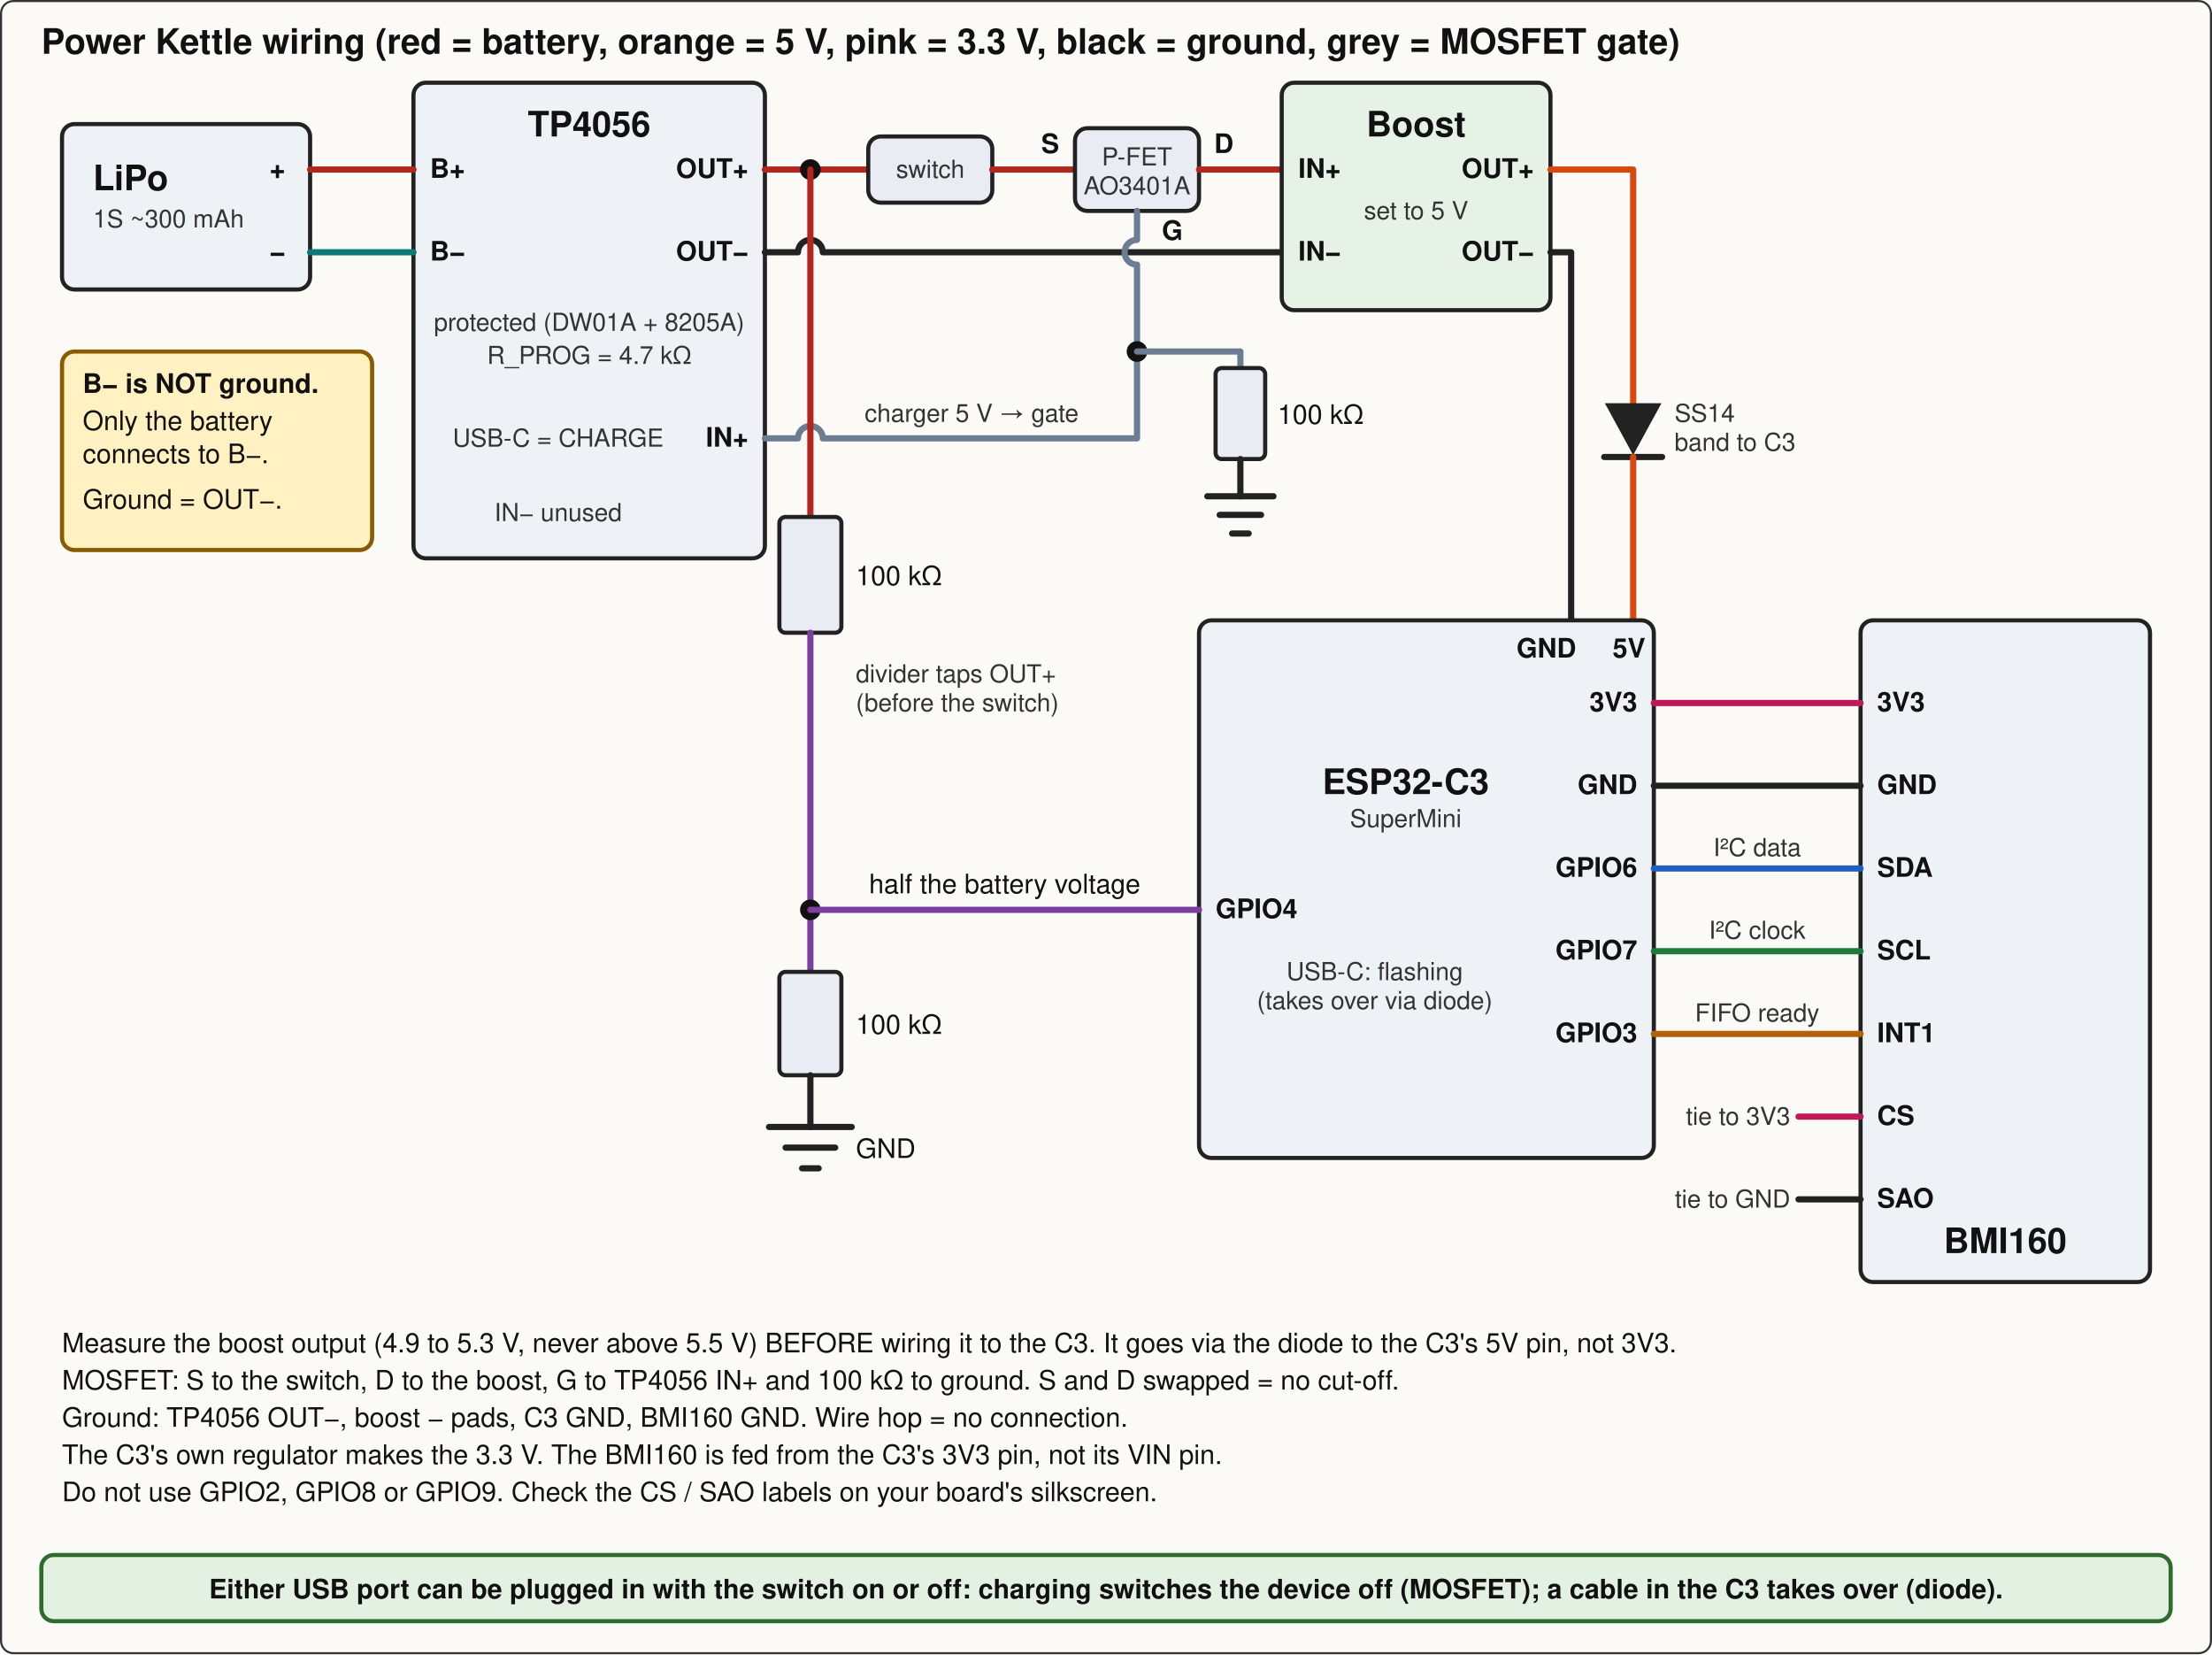
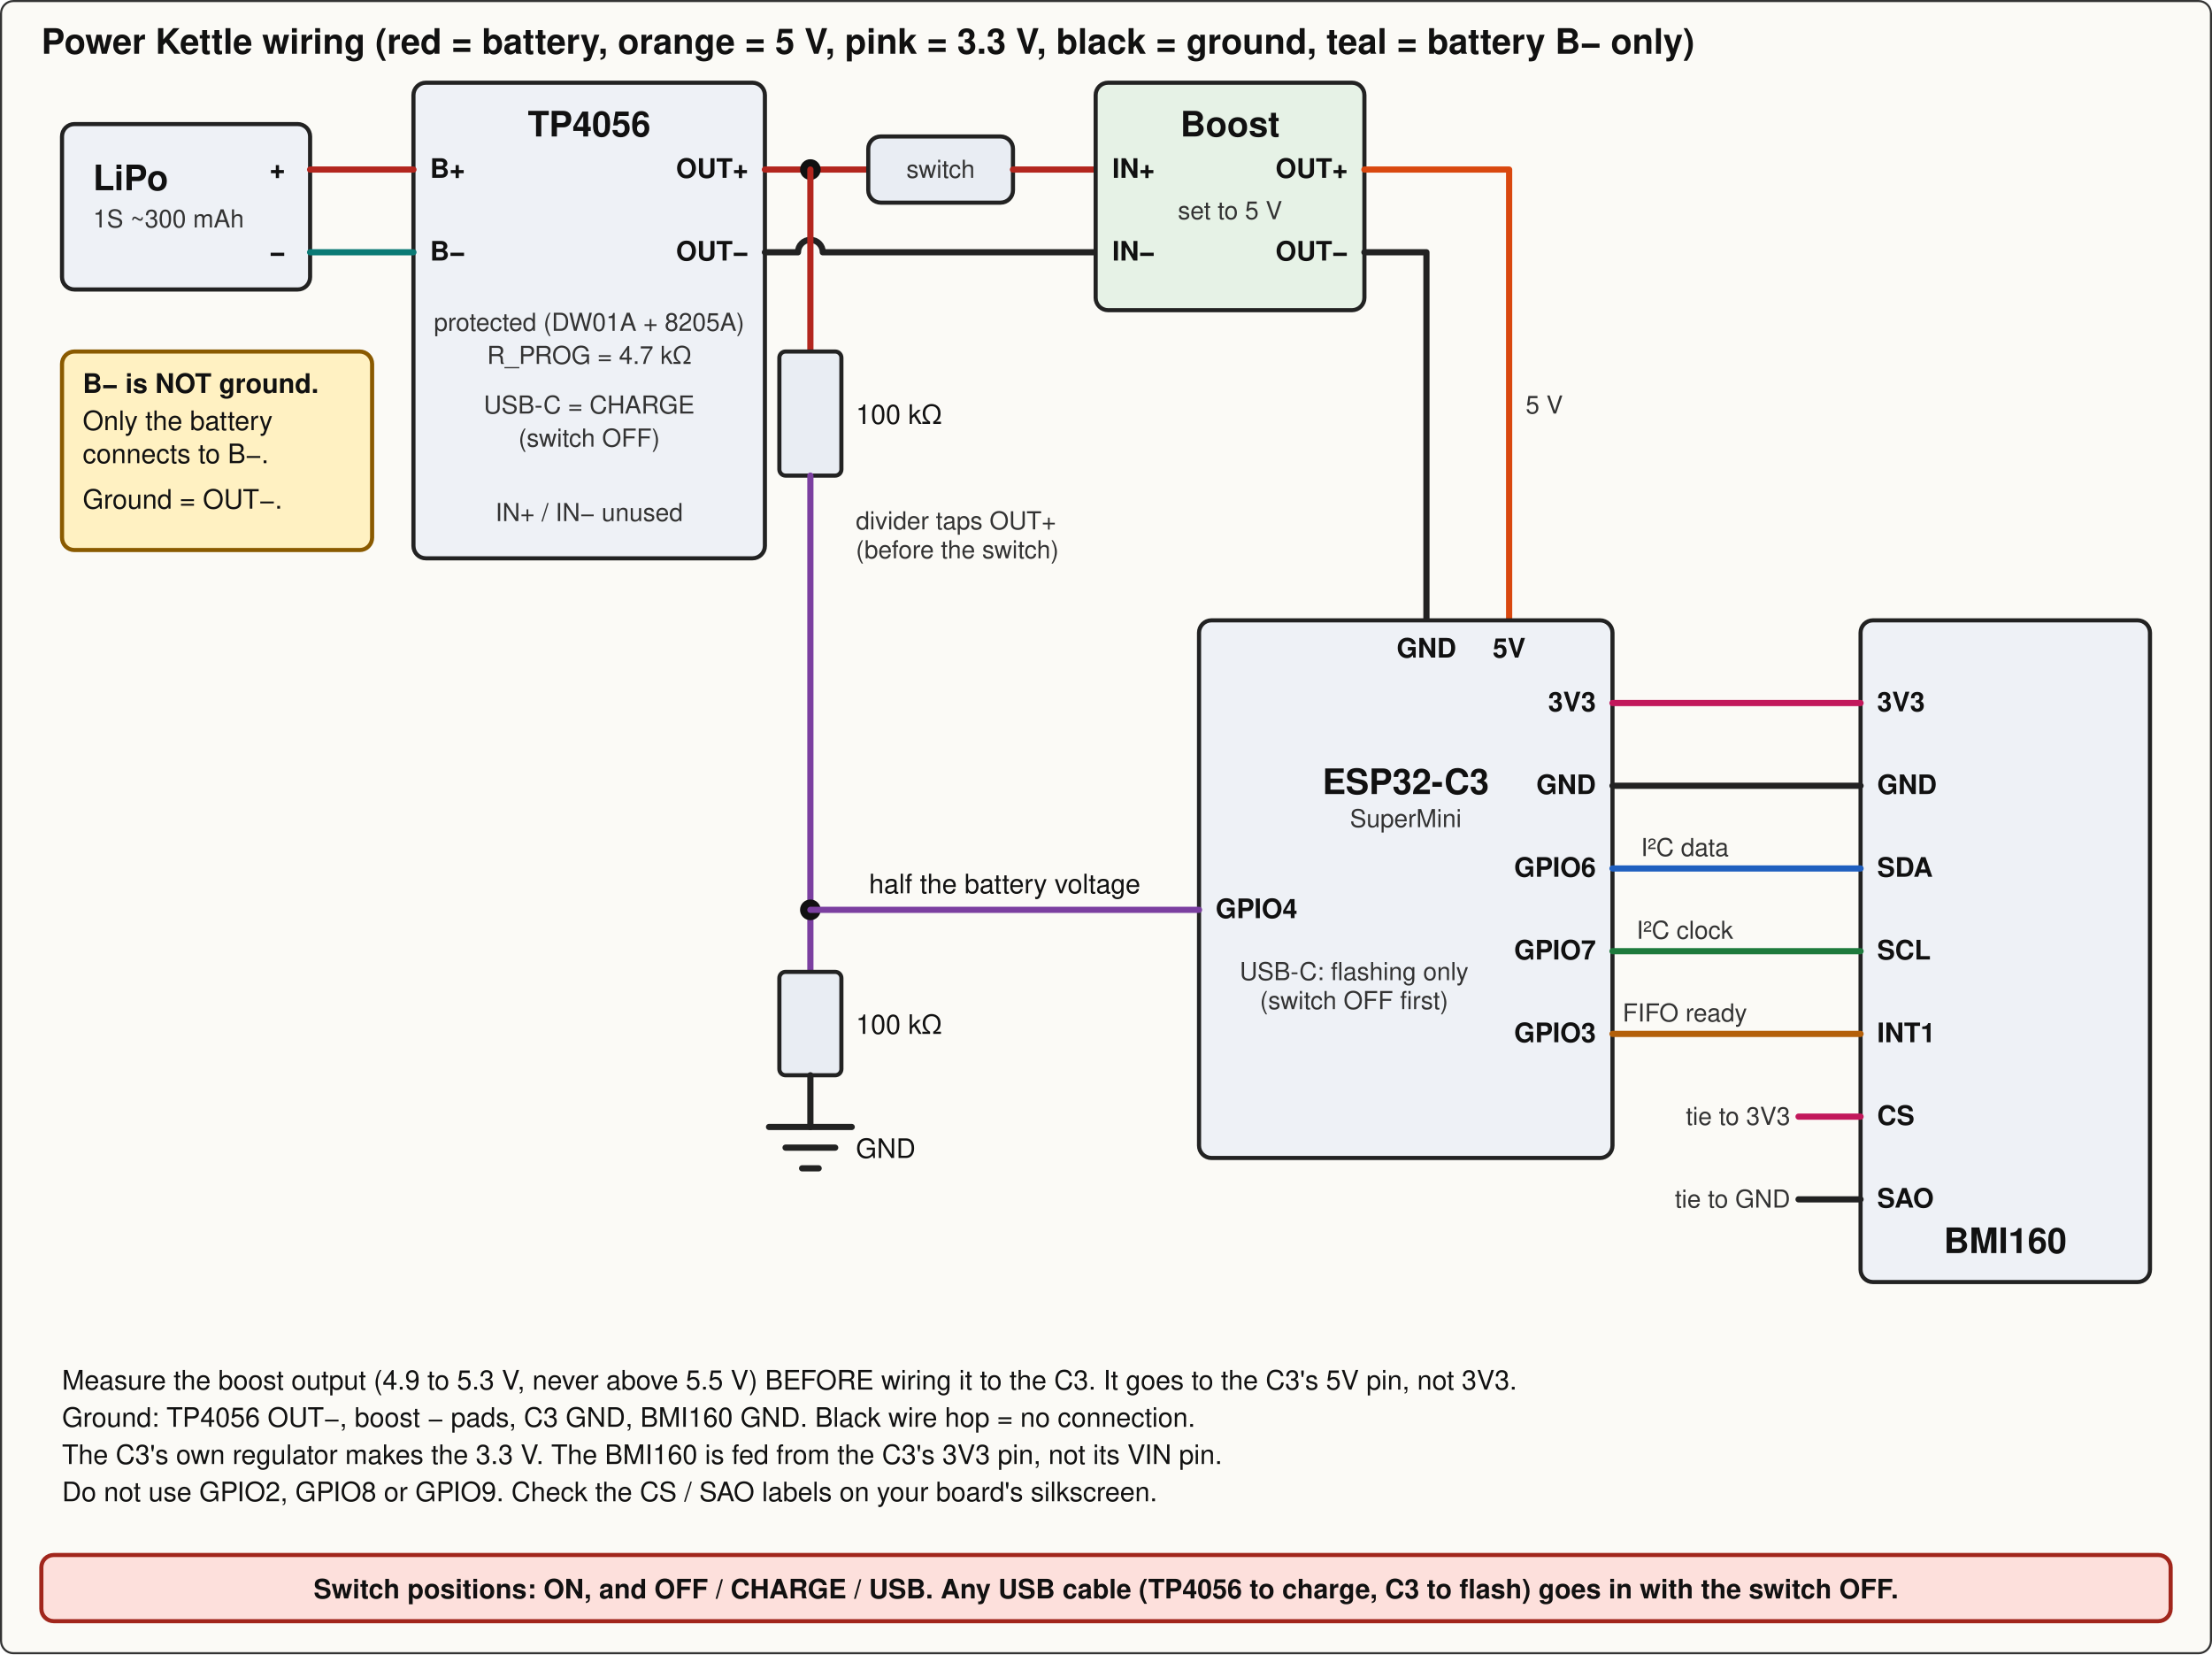
<svg xmlns="http://www.w3.org/2000/svg" viewBox="0 0 1070 800" width="1070" height="800" role="img" aria-labelledby="t d" font-family="Helvetica, Arial, sans-serif">
  <style>
    .bg { fill: #fbfaf6; stroke: #333; stroke-width: 1; }
    .box { fill: #eef1f6; stroke: #222; stroke-width: 2; }
    .reg { fill: #e6f2e6; stroke: #222; stroke-width: 2; }
    .part { fill: #e9edf3; stroke: #222; stroke-width: 2; }
    .warn { fill: #fff1c2; stroke: #8a5a00; stroke-width: 2; }
-     .info { fill: #e3f1e3; stroke: #2e6b2e; stroke-width: 2; }
+     .rule { fill: #fde0dc; stroke: #a1261c; stroke-width: 2; }
    .ttl { font-size: 17px; font-weight: bold; fill: #111; }
    .lbl { font-size: 13px; fill: #111; }
    .pin { font-size: 13px; fill: #111; font-weight: bold; }
    .sub { font-size: 12px; fill: #333; }
    .note { font-size: 13px; fill: #111; }
    .wt { font-size: 13px; fill: #111; font-weight: bold; }
    .w { fill: none; stroke-width: 3; stroke-linecap: round; stroke-linejoin: round; }
    .pos { stroke: #b3261e; }
    .v5 { stroke: #d9480f; }
    .v33 { stroke: #c2185b; }
    .gnd { stroke: #222; }
    .bm { stroke: #0b7a75; }
-     .gate { stroke: #6b7c93; }
    .sda { stroke: #1f5fbf; }
    .scl { stroke: #1e7a3c; }
    .int { stroke: #b4600a; }
    .mid { stroke: #7b3fa0; }
    .dot { fill: #111; }
-     .dfill { fill: #222; stroke: #222; stroke-width: 2; }
  </style>
  <rect class="bg" x="0.5" y="0.5" width="1069" height="799" rx="6" />
-   <text class="ttl" x="20" y="26">Power Kettle wiring (red = battery, orange = 5 V, pink = 3.3 V, black = ground, grey = MOSFET gate)</text>
+   <text class="ttl" x="20" y="26">Power Kettle wiring (red = battery, orange = 5 V, pink = 3.3 V, black = ground, teal = battery B− only)</text>
  <rect class="box" x="30" y="60" width="120" height="80" rx="6" />
  <text class="ttl" x="45" y="92">LiPo</text>
  <text class="sub" x="45" y="110">1S ~300 mAh</text>
  <text class="pin" x="138" y="86" text-anchor="end">+</text>
  <text class="pin" x="138" y="126" text-anchor="end">−</text>
  <rect class="box" x="200" y="40" width="170" height="230" rx="6" />
  <text class="ttl" x="285" y="66" text-anchor="middle">TP4056</text>
  <text class="sub" x="285" y="160" text-anchor="middle">protected (DW01A + 8205A)</text>
  <text class="sub" x="285" y="176" text-anchor="middle">R_PROG = 4.7 kΩ</text>
-   <text class="sub" x="270" y="216" text-anchor="middle">USB-C = CHARGE</text>
-   <text class="sub" x="270" y="252" text-anchor="middle">IN− unused</text>
+   <text class="sub" x="285" y="200" text-anchor="middle">USB-C = CHARGE</text>
+   <text class="sub" x="285" y="216" text-anchor="middle">(switch OFF)</text>
+   <text class="sub" x="285" y="252" text-anchor="middle">IN+ / IN− unused</text>
  <text class="pin" x="208" y="86">B+</text>
  <text class="pin" x="208" y="126">B−</text>
  <text class="pin" x="362" y="86" text-anchor="end">OUT+</text>
  <text class="pin" x="362" y="126" text-anchor="end">OUT−</text>
-   <text class="pin" x="362" y="216" text-anchor="end">IN+</text>
  <path class="w pos" d="M150 82 H200" />
  <path class="w bm" d="M150 122 H200" />
  <path class="w pos" d="M370 82 H420" />
-   <rect class="part" x="420" y="66" width="60" height="32" rx="6" />
-   <text class="sub" x="450" y="86" text-anchor="middle">switch</text>
-   <path class="w pos" d="M480 82 H520" />
-   <rect class="part" x="520" y="62" width="60" height="40" rx="6" />
-   <text class="sub" x="550" y="80" text-anchor="middle">P-FET</text>
-   <text class="sub" x="550" y="94" text-anchor="middle">AO3401A</text>
-   <text class="pin" x="508" y="74" text-anchor="middle">S</text>
-   <text class="pin" x="592" y="74" text-anchor="middle">D</text>
-   <text class="pin" x="562" y="116">G</text>
-   <path class="w pos" d="M580 82 H620" />
-   <path class="w gnd" d="M370 122 H386 a6 6 0 0 1 12 0 H620" />
-   <path class="w gate" d="M370 212 H386 a6 6 0 0 1 12 0 H550 V128 a6 6 0 0 1 0 -12 V102" />
-   <circle class="dot" cx="550" cy="170" r="5" />
-   <path class="w gate" d="M550 170 H600 V178" />
-   <rect class="part" x="588" y="178" width="24" height="44" rx="3" />
-   <text class="lbl" x="618" y="205">100 kΩ</text>
-   <path class="w gnd" d="M600 222 V240" />
-   <path class="w gnd" d="M584 240 H616" />
-   <path class="w gnd" d="M590 249 H610" />
-   <path class="w gnd" d="M596 258 H604" />
-   <text class="sub" x="470" y="204" text-anchor="middle">charger 5 V → gate</text>
-   <rect class="reg" x="620" y="40" width="130" height="110" rx="6" />
-   <text class="ttl" x="685" y="66" text-anchor="middle">Boost</text>
-   <text class="sub" x="685" y="106" text-anchor="middle">set to 5 V</text>
-   <text class="pin" x="628" y="86">IN+</text>
-   <text class="pin" x="628" y="126">IN−</text>
-   <text class="pin" x="742" y="86" text-anchor="end">OUT+</text>
-   <text class="pin" x="742" y="126" text-anchor="end">OUT−</text>
-   <path class="w v5" d="M750 82 H790 V196" />
-   <polygon class="dfill" points="778,196 802,196 790,218" />
-   <path class="w gnd" d="M776 221 H804" />
-   <path class="w v5" d="M790 221 V300" />
-   <text class="sub" x="810" y="204">SS14</text>
-   <text class="sub" x="810" y="218">band to C3</text>
-   <path class="w gnd" d="M750 122 H760 V300" />
-   <rect class="box" x="580" y="300" width="220" height="260" rx="6" />
+   <rect class="part" x="420" y="66" width="70" height="32" rx="6" />
+   <text class="sub" x="455" y="86" text-anchor="middle">switch</text>
+   <path class="w pos" d="M490 82 H530" />
+   <path class="w gnd" d="M370 122 H386 a6 6 0 0 1 12 0 H530" />
+   <rect class="reg" x="530" y="40" width="130" height="110" rx="6" />
+   <text class="ttl" x="595" y="66" text-anchor="middle">Boost</text>
+   <text class="sub" x="595" y="106" text-anchor="middle">set to 5 V</text>
+   <text class="pin" x="538" y="86">IN+</text>
+   <text class="pin" x="538" y="126">IN−</text>
+   <text class="pin" x="652" y="86" text-anchor="end">OUT+</text>
+   <text class="pin" x="652" y="126" text-anchor="end">OUT−</text>
+   <path class="w v5" d="M660 82 H730 V300" />
+   <path class="w gnd" d="M660 122 H690 V300" />
+   <text class="sub" x="738" y="200">5 V</text>
+   <rect class="box" x="580" y="300" width="200" height="260" rx="6" />
  <text class="ttl" x="680" y="384" text-anchor="middle">ESP32-C3</text>
  <text class="sub" x="680" y="400" text-anchor="middle">SuperMini</text>
-   <text class="sub" x="665" y="474" text-anchor="middle">USB-C: flashing</text>
-   <text class="sub" x="665" y="488" text-anchor="middle">(takes over via diode)</text>
+   <text class="sub" x="655" y="474" text-anchor="middle">USB-C: flashing only</text>
+   <text class="sub" x="655" y="488" text-anchor="middle">(switch OFF first)</text>
  <text class="pin" x="588" y="444">GPIO4</text>
-   <text class="pin" x="792" y="344" text-anchor="end">3V3</text>
-   <text class="pin" x="792" y="384" text-anchor="end">GND</text>
-   <text class="pin" x="792" y="424" text-anchor="end">GPIO6</text>
-   <text class="pin" x="792" y="464" text-anchor="end">GPIO7</text>
-   <text class="pin" x="792" y="504" text-anchor="end">GPIO3</text>
-   <text class="pin" x="748" y="318" text-anchor="middle">GND</text>
-   <text class="pin" x="788" y="318" text-anchor="middle">5V</text>
+   <text class="pin" x="772" y="344" text-anchor="end">3V3</text>
+   <text class="pin" x="772" y="384" text-anchor="end">GND</text>
+   <text class="pin" x="772" y="424" text-anchor="end">GPIO6</text>
+   <text class="pin" x="772" y="464" text-anchor="end">GPIO7</text>
+   <text class="pin" x="772" y="504" text-anchor="end">GPIO3</text>
+   <text class="pin" x="690" y="318" text-anchor="middle">GND</text>
+   <text class="pin" x="730" y="318" text-anchor="middle">5V</text>
  <rect class="box" x="900" y="300" width="140" height="320" rx="6" />
  <text class="ttl" x="970" y="606" text-anchor="middle">BMI160</text>
  <text class="pin" x="908" y="344">3V3</text>
  <text class="pin" x="908" y="384">GND</text>
  <text class="pin" x="908" y="424">SDA</text>
  <text class="pin" x="908" y="464">SCL</text>
  <text class="pin" x="908" y="504">INT1</text>
  <text class="pin" x="908" y="544">CS</text>
  <text class="pin" x="908" y="584">SAO</text>
-   <path class="w v33" d="M800 340 H900" />
-   <path class="w gnd" d="M800 380 H900" />
-   <path class="w sda" d="M800 420 H900" />
-   <path class="w scl" d="M800 460 H900" />
-   <path class="w int" d="M800 500 H900" />
-   <text class="sub" x="850" y="414" text-anchor="middle">I²C data</text>
-   <text class="sub" x="850" y="454" text-anchor="middle">I²C clock</text>
-   <text class="sub" x="850" y="494" text-anchor="middle">FIFO ready</text>
+   <path class="w v33" d="M780 340 H900" />
+   <path class="w gnd" d="M780 380 H900" />
+   <path class="w sda" d="M780 420 H900" />
+   <path class="w scl" d="M780 460 H900" />
+   <path class="w int" d="M780 500 H900" />
+   <text class="sub" x="815" y="414" text-anchor="middle">I²C data</text>
+   <text class="sub" x="815" y="454" text-anchor="middle">I²C clock</text>
+   <text class="sub" x="815" y="494" text-anchor="middle">FIFO ready</text>
  <path class="w v33" d="M900 540 H870" />
  <text class="sub" x="866" y="544" text-anchor="end">tie to 3V3</text>
  <path class="w gnd" d="M900 580 H870" />
  <text class="sub" x="866" y="584" text-anchor="end">tie to GND</text>
  <circle class="dot" cx="392" cy="82" r="5" />
-   <path class="w pos" d="M392 82 V250" />
-   <rect class="part" x="377" y="250" width="30" height="56" rx="3" />
-   <text class="lbl" x="414" y="283">100 kΩ</text>
-   <text class="sub" x="414" y="330">divider taps OUT+</text>
-   <text class="sub" x="414" y="344">(before the switch)</text>
-   <path class="w mid" d="M392 306 V470" />
+   <path class="w pos" d="M392 82 V170" />
+   <rect class="part" x="377" y="170" width="30" height="60" rx="3" />
+   <text class="lbl" x="414" y="205">100 kΩ</text>
+   <text class="sub" x="414" y="256">divider taps OUT+</text>
+   <text class="sub" x="414" y="270">(before the switch)</text>
+   <path class="w mid" d="M392 230 V470" />
  <circle class="dot" cx="392" cy="440" r="5" />
  <path class="w mid" d="M392 440 H580" />
  <text class="lbl" x="486" y="432" text-anchor="middle">half the battery voltage</text>
  <rect class="part" x="377" y="470" width="30" height="50" rx="3" />
  <text class="lbl" x="414" y="500">100 kΩ</text>
  <path class="w gnd" d="M392 520 V545" />
  <path class="w gnd" d="M372 545 H412" />
  <path class="w gnd" d="M380 555 H404" />
  <path class="w gnd" d="M388 565 H396" />
  <text class="lbl" x="414" y="560">GND</text>
  <rect class="warn" x="30" y="170" width="150" height="96" rx="6" />
  <text class="wt" x="40" y="190">B− is NOT ground.</text>
  <text class="note" x="40" y="208">Only the battery</text>
  <text class="note" x="40" y="224">connects to B−.</text>
  <text class="note" x="40" y="246">Ground = OUT−.</text>
-   <text class="note" x="30" y="654">Measure the boost output (4.9 to 5.3 V, never above 5.5 V) BEFORE wiring it to the C3. It goes via the diode to the C3's 5V pin, not 3V3.</text>
-   <text class="note" x="30" y="672">MOSFET: S to the switch, D to the boost, G to TP4056 IN+ and 100 kΩ to ground. S and D swapped = no cut-off.</text>
-   <text class="note" x="30" y="690">Ground: TP4056 OUT−, boost − pads, C3 GND, BMI160 GND. Wire hop = no connection.</text>
+   <text class="note" x="30" y="672">Measure the boost output (4.9 to 5.3 V, never above 5.5 V) BEFORE wiring it to the C3. It goes to the C3's 5V pin, not 3V3.</text>
+   <text class="note" x="30" y="690">Ground: TP4056 OUT−, boost − pads, C3 GND, BMI160 GND. Black wire hop = no connection.</text>
  <text class="note" x="30" y="708">The C3's own regulator makes the 3.3 V. The BMI160 is fed from the C3's 3V3 pin, not its VIN pin.</text>
  <text class="note" x="30" y="726">Do not use GPIO2, GPIO8 or GPIO9. Check the CS / SAO labels on your board's silkscreen.</text>
-   <rect class="info" x="20" y="752" width="1030" height="32" rx="6" />
-   <text class="wt" x="535" y="773" text-anchor="middle">Either USB port can be plugged in with the switch on or off: charging switches the device off (MOSFET); a cable in the C3 takes over (diode).</text>
+   <rect class="rule" x="20" y="752" width="1030" height="32" rx="6" />
+   <text class="wt" x="535" y="773" text-anchor="middle">Switch positions: ON, and OFF / CHARGE / USB. Any USB cable (TP4056 to charge, C3 to flash) goes in with the switch OFF.</text>
</svg>
